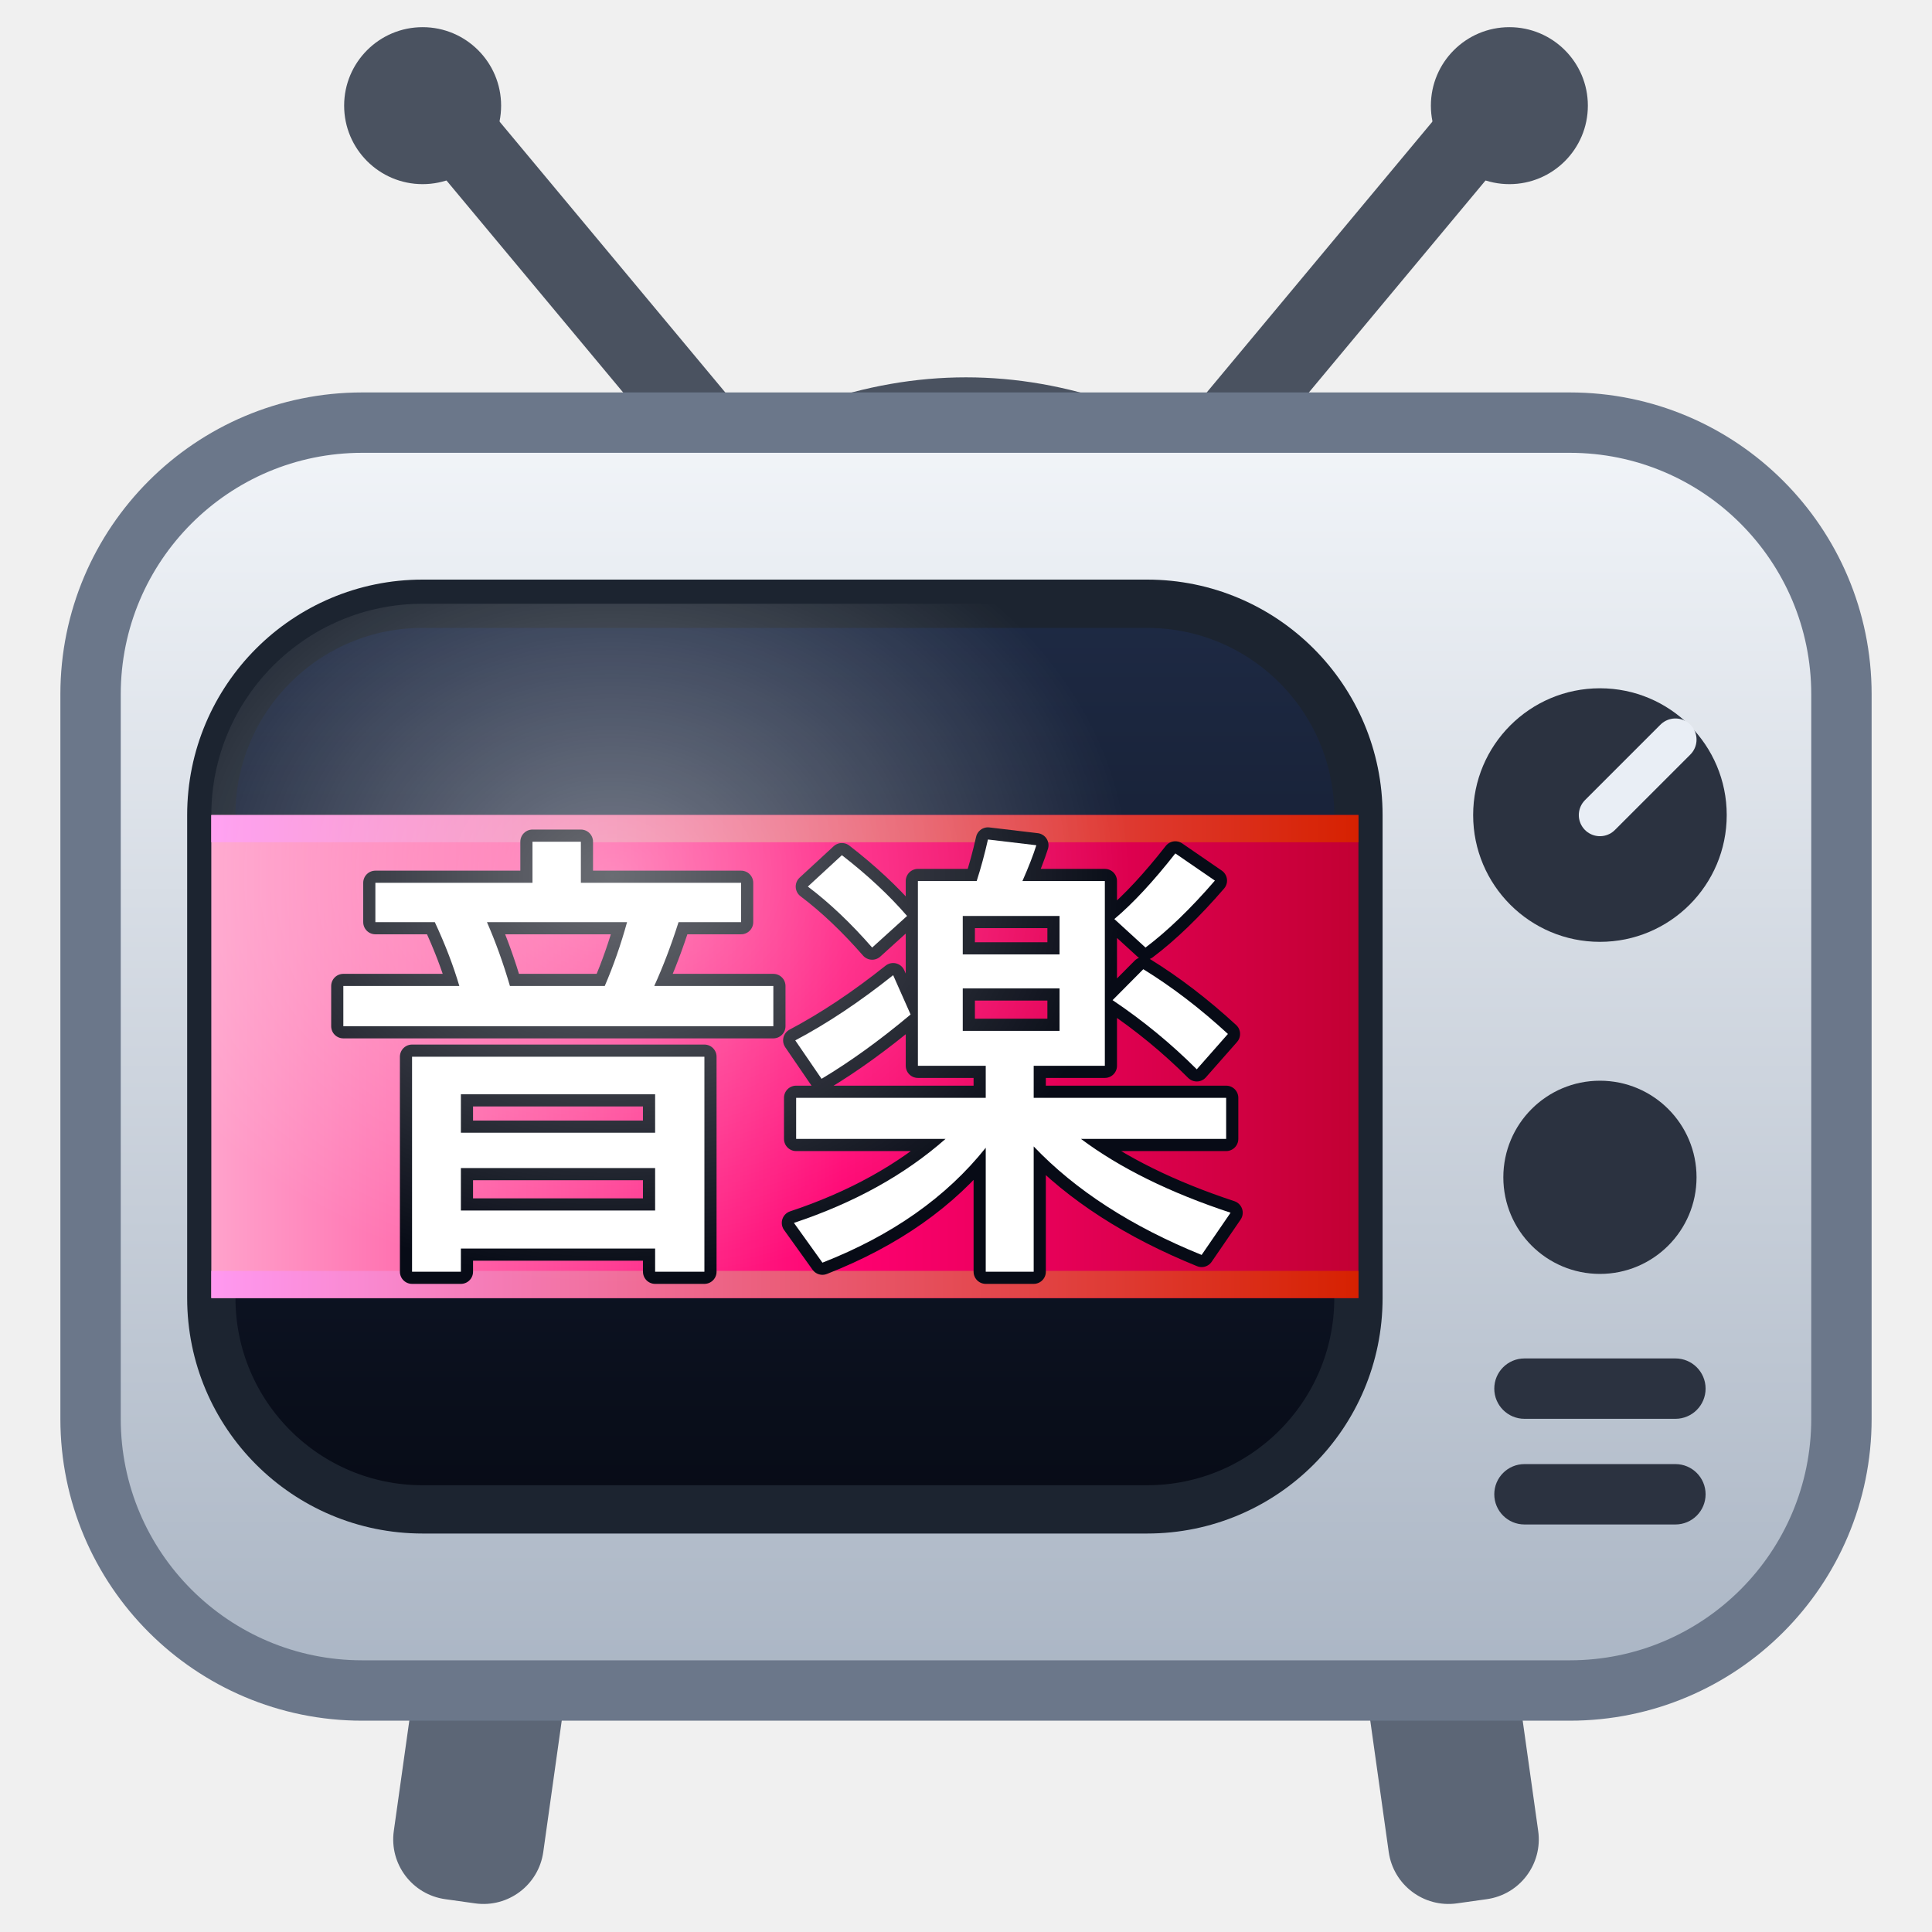
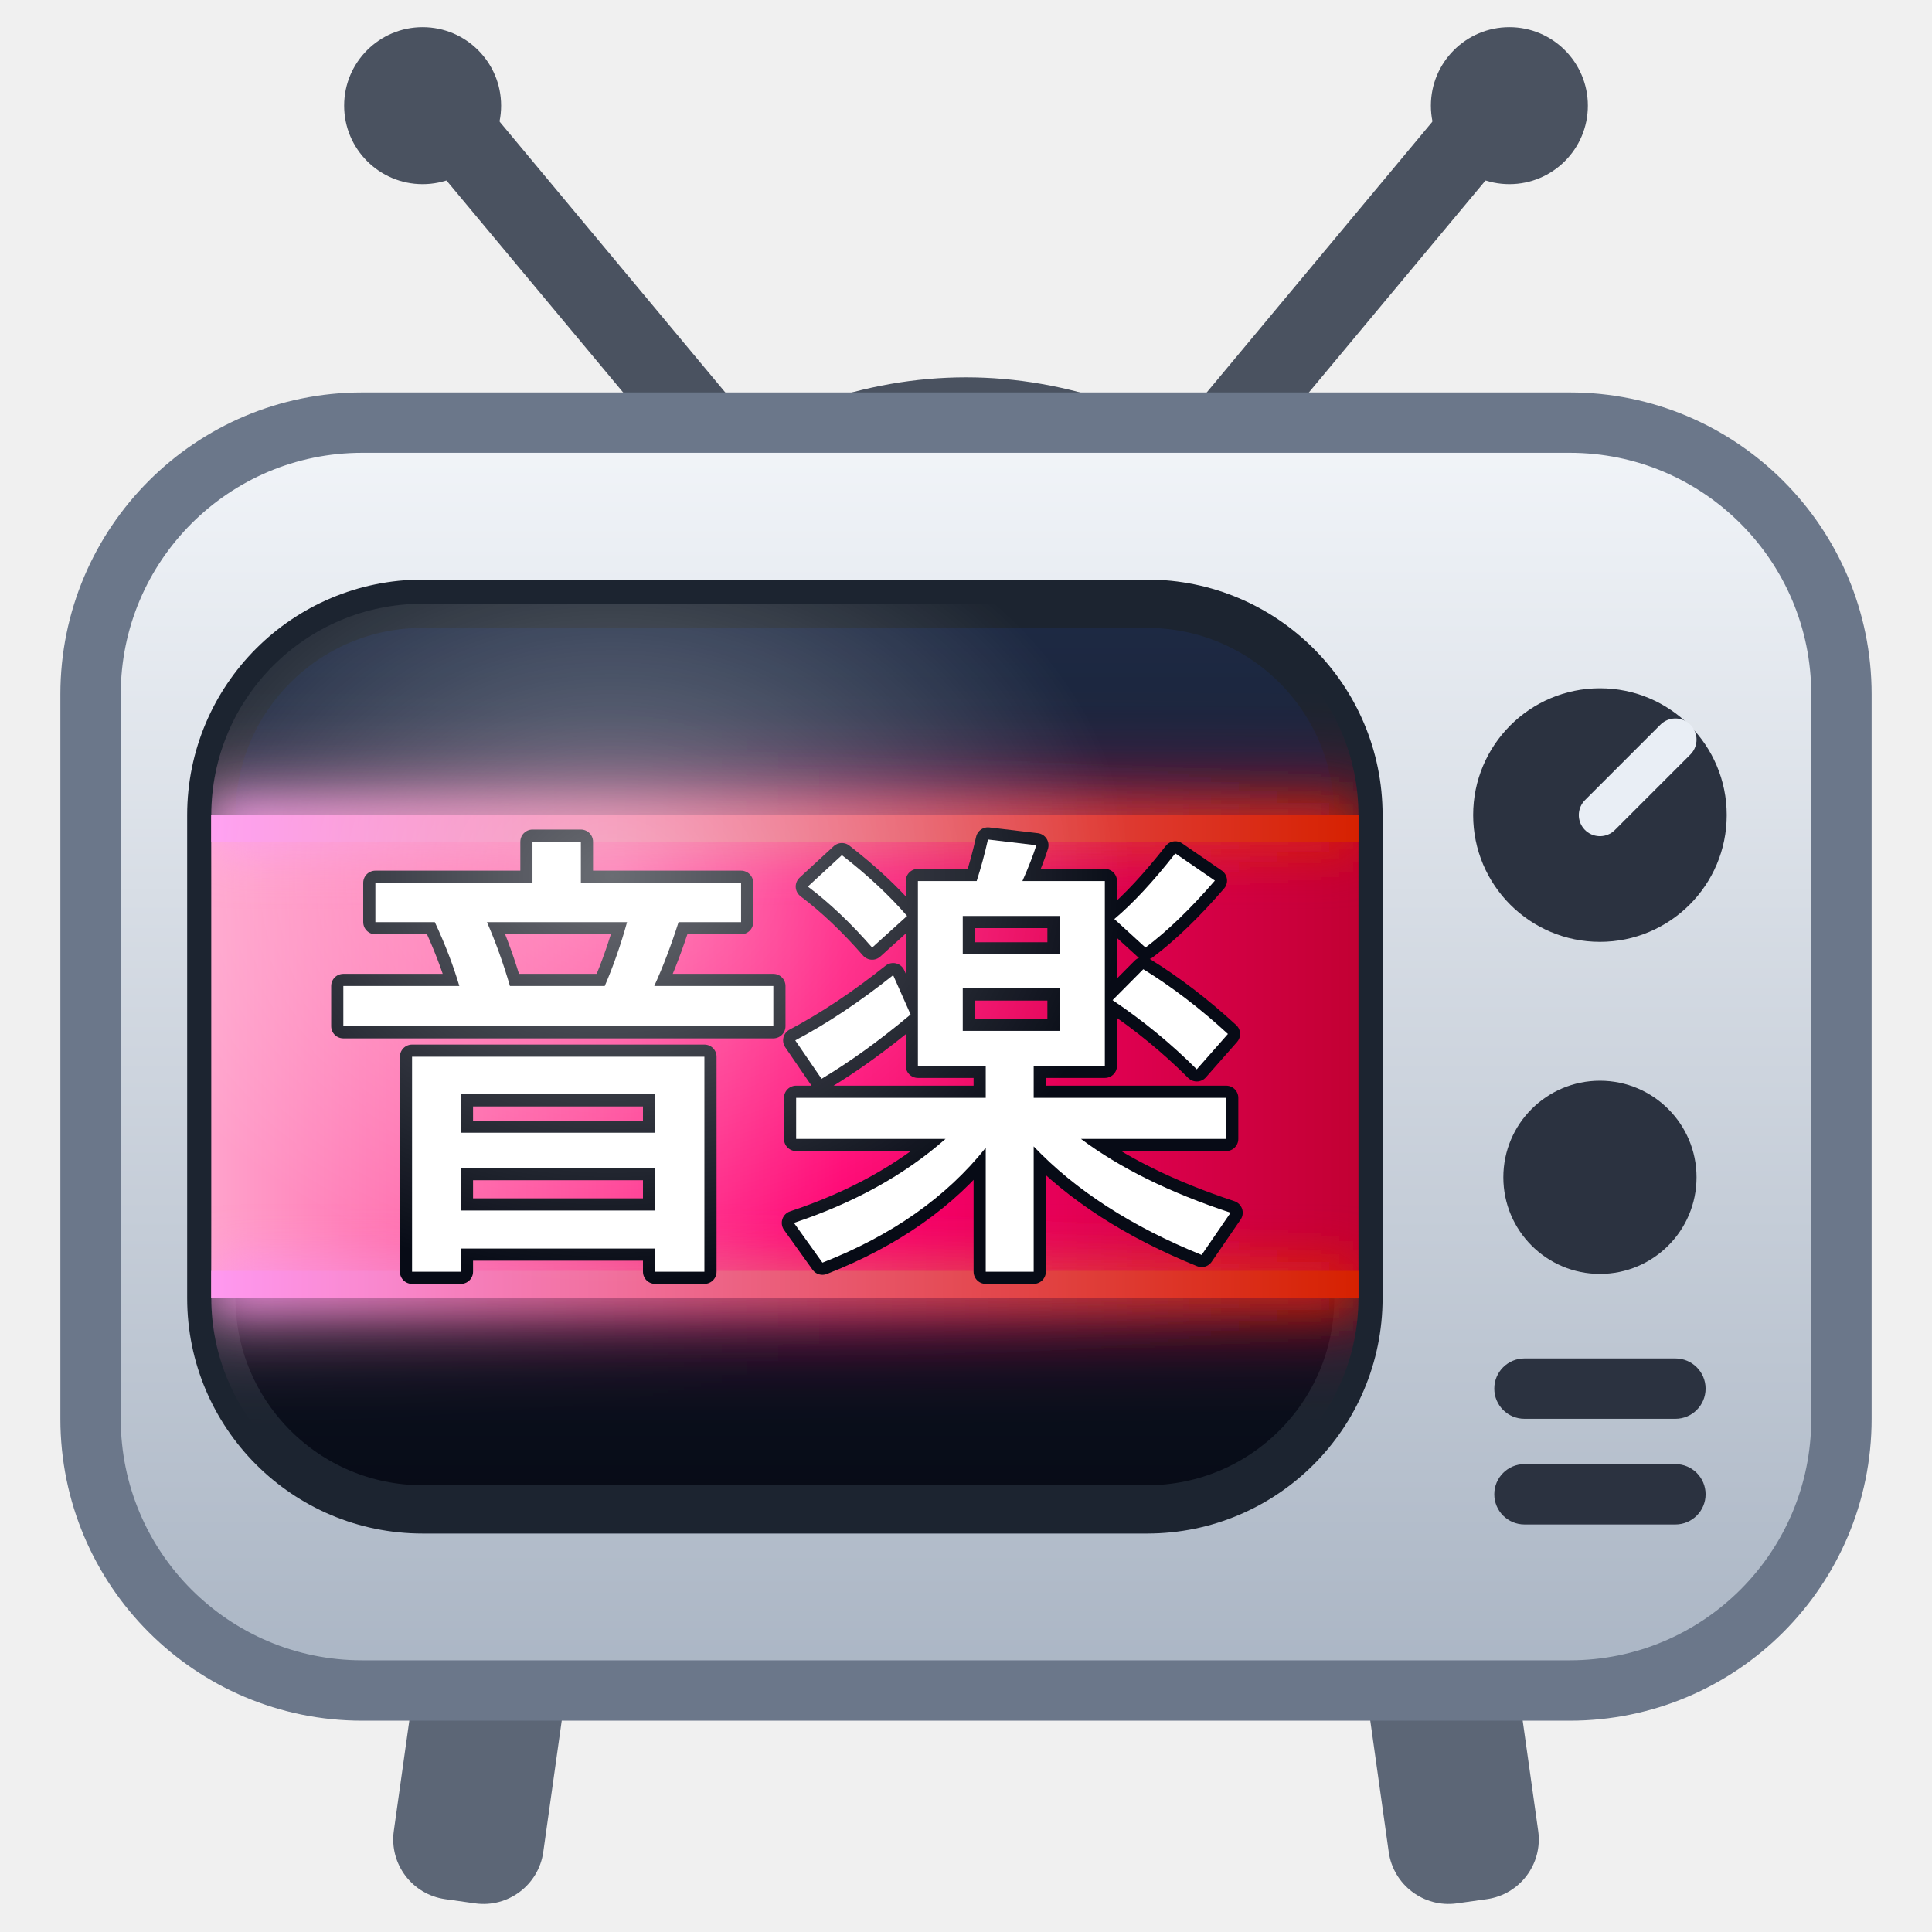
<svg xmlns="http://www.w3.org/2000/svg" viewBox="0 0 64 64">
  <defs>
    <linearGradient id="cab" x1="0" y1="0" x2="0" y2="1">
      <stop offset="0" stop-color="#F2F5F9" />
      <stop offset="1" stop-color="#AAB5C4" />
    </linearGradient>
    <linearGradient id="scr" x1="0" y1="0" x2="0" y2="1">
      <stop offset="0" stop-color="#1E2A44" />
      <stop offset="1" stop-color="#070B16" />
    </linearGradient>
    <linearGradient id="bd" x1="0" y1="0" x2="1" y2="0">
      <stop offset="0" stop-color="#FFA3CC" />
      <stop offset=".55" stop-color="#FF0071" />
      <stop offset="1" stop-color="#C20033" />
    </linearGradient>
    <clipPath id="sc">
      <rect x="7" y="20" width="38" height="30" rx="7" />
    </clipPath>
    <radialGradient id="gl" cx=".35" cy=".3" r=".9">
      <stop offset="0" stop-color="#fff" stop-opacity=".4" />
      <stop offset=".5" stop-color="#fff" stop-opacity="0" />
    </radialGradient>
    <linearGradient id="rbl" x1="0" y1="0" x2="1" y2="0">
      <stop offset="0" stop-color="#FF99F1" />
      <stop offset="1" stop-color="#D62100" />
    </linearGradient>
+     <filter id="neon" x="-20%" y="-300%" width="140%" height="700%">
+       <feGaussianBlur stdDeviation=".8" />
+     </filter>
+     <filter id="neon2" x="-20%" y="-50%" width="140%" height="200%">
+       <feGaussianBlur stdDeviation="1.2" />
+     </filter>
  </defs>
  <path d="M24 15 L14 3 M40 15 L50 3" stroke="#4A5260" stroke-width="2.6" stroke-linecap="round" />
  <circle cx="14" cy="3.5" r="2.6" fill="#4A5260" />
  <circle cx="50" cy="3.5" r="2.6" fill="#4A5260" />
  <path d="M22 16 Q32 9 42 16 Z" fill="#4A5260" />
  <rect x="14" y="54" width="5" height="9" rx="2" fill="#5C6676" transform="rotate(8 16 54)" />
  <rect x="45" y="54" width="5" height="9" rx="2" fill="#5C6676" transform="rotate(-8 48 54)" />
  <rect x="3" y="14" width="58" height="42" rx="9" fill="url(#cab)" stroke="#6B778A" stroke-width="2" />
  <rect x="7" y="20" width="38" height="30" rx="7" fill="url(#scr)" stroke="#1C2430" stroke-width="1.6" />
+   <g clip-path="url(#sc)">
+     <rect x="6" y="25.5" width="40" height="19" fill="url(#bd)" opacity=".35" filter="url(#neon2)" />
+   </g>
  <rect x="7" y="27" width="38" height="16" fill="url(#bd)" clip-path="url(#sc)" />
+   <g clip-path="url(#sc)" filter="url(#neon)">
+     <rect x="7" y="26.6" width="38" height="1.6" fill="url(#rbl)" />
+     <rect x="7" y="41.8" width="38" height="1.6" fill="url(#rbl)" />
+   </g>
  <rect x="7" y="27" width="38" height="0.9" fill="url(#rbl)" clip-path="url(#sc)" />
  <rect x="7" y="42.1" width="38" height="0.9" fill="url(#rbl)" clip-path="url(#sc)" />
  <path d="M1126 1565H1851V1387H1568Q1518 1230 1458 1098H1997V916H51V1098H576Q535 1237 465 1387H196V1565H907V1751H1126ZM701 1387Q760 1252 805 1098H1234Q1293 1235 1335 1387ZM1685 778V-195H1462V-90H583V-195H362V778ZM583 608V434H1462V608ZM583 274V82H1462V274Z" fill="#fff" stroke="#070B16" stroke-width="110" paint-order="stroke" stroke-linejoin="round" transform="translate(11.00 40.70) scale(0.00732 -0.00732)" />
  <path d="M909 737H602V1573H868Q897 1663 919 1761L1138 1735Q1117 1668 1075 1573H1448V737H1126V592H1997V406H1340Q1605 208 2017 72L1886 -119Q1410 74 1126 372V-195H909V366Q642 31 170 -154L41 26Q450 162 727 406H51V592H909ZM805 1415V1241H1243V1415ZM805 1087V895H1243V1087ZM395 1272Q250 1438 104 1548L258 1690Q431 1556 553 1415ZM47 852Q263 966 490 1147L569 969Q360 794 166 678ZM1491 1401Q1618 1508 1767 1698L1946 1575Q1782 1385 1632 1272ZM1864 721Q1690 895 1483 1034L1622 1174Q1817 1054 2005 881Z" fill="#fff" stroke="#070B16" stroke-width="110" paint-order="stroke" stroke-linejoin="round" transform="translate(26.00 40.70) scale(0.00732 -0.00732)" />
  <rect x="7" y="20" width="38" height="30" rx="7" fill="url(#gl)" />
  <circle cx="53" cy="27" r="4.2" fill="#2B3240" />
  <path d="M53 27 L55.5 24.5" stroke="#E9EEF5" stroke-width="1.4" stroke-linecap="round" />
  <circle cx="53" cy="39" r="3.2" fill="#2B3240" />
  <rect x="49.5" y="45" width="7" height="2" rx="1" fill="#2B3240" />
  <rect x="49.5" y="48.5" width="7" height="2" rx="1" fill="#2B3240" />
</svg>
